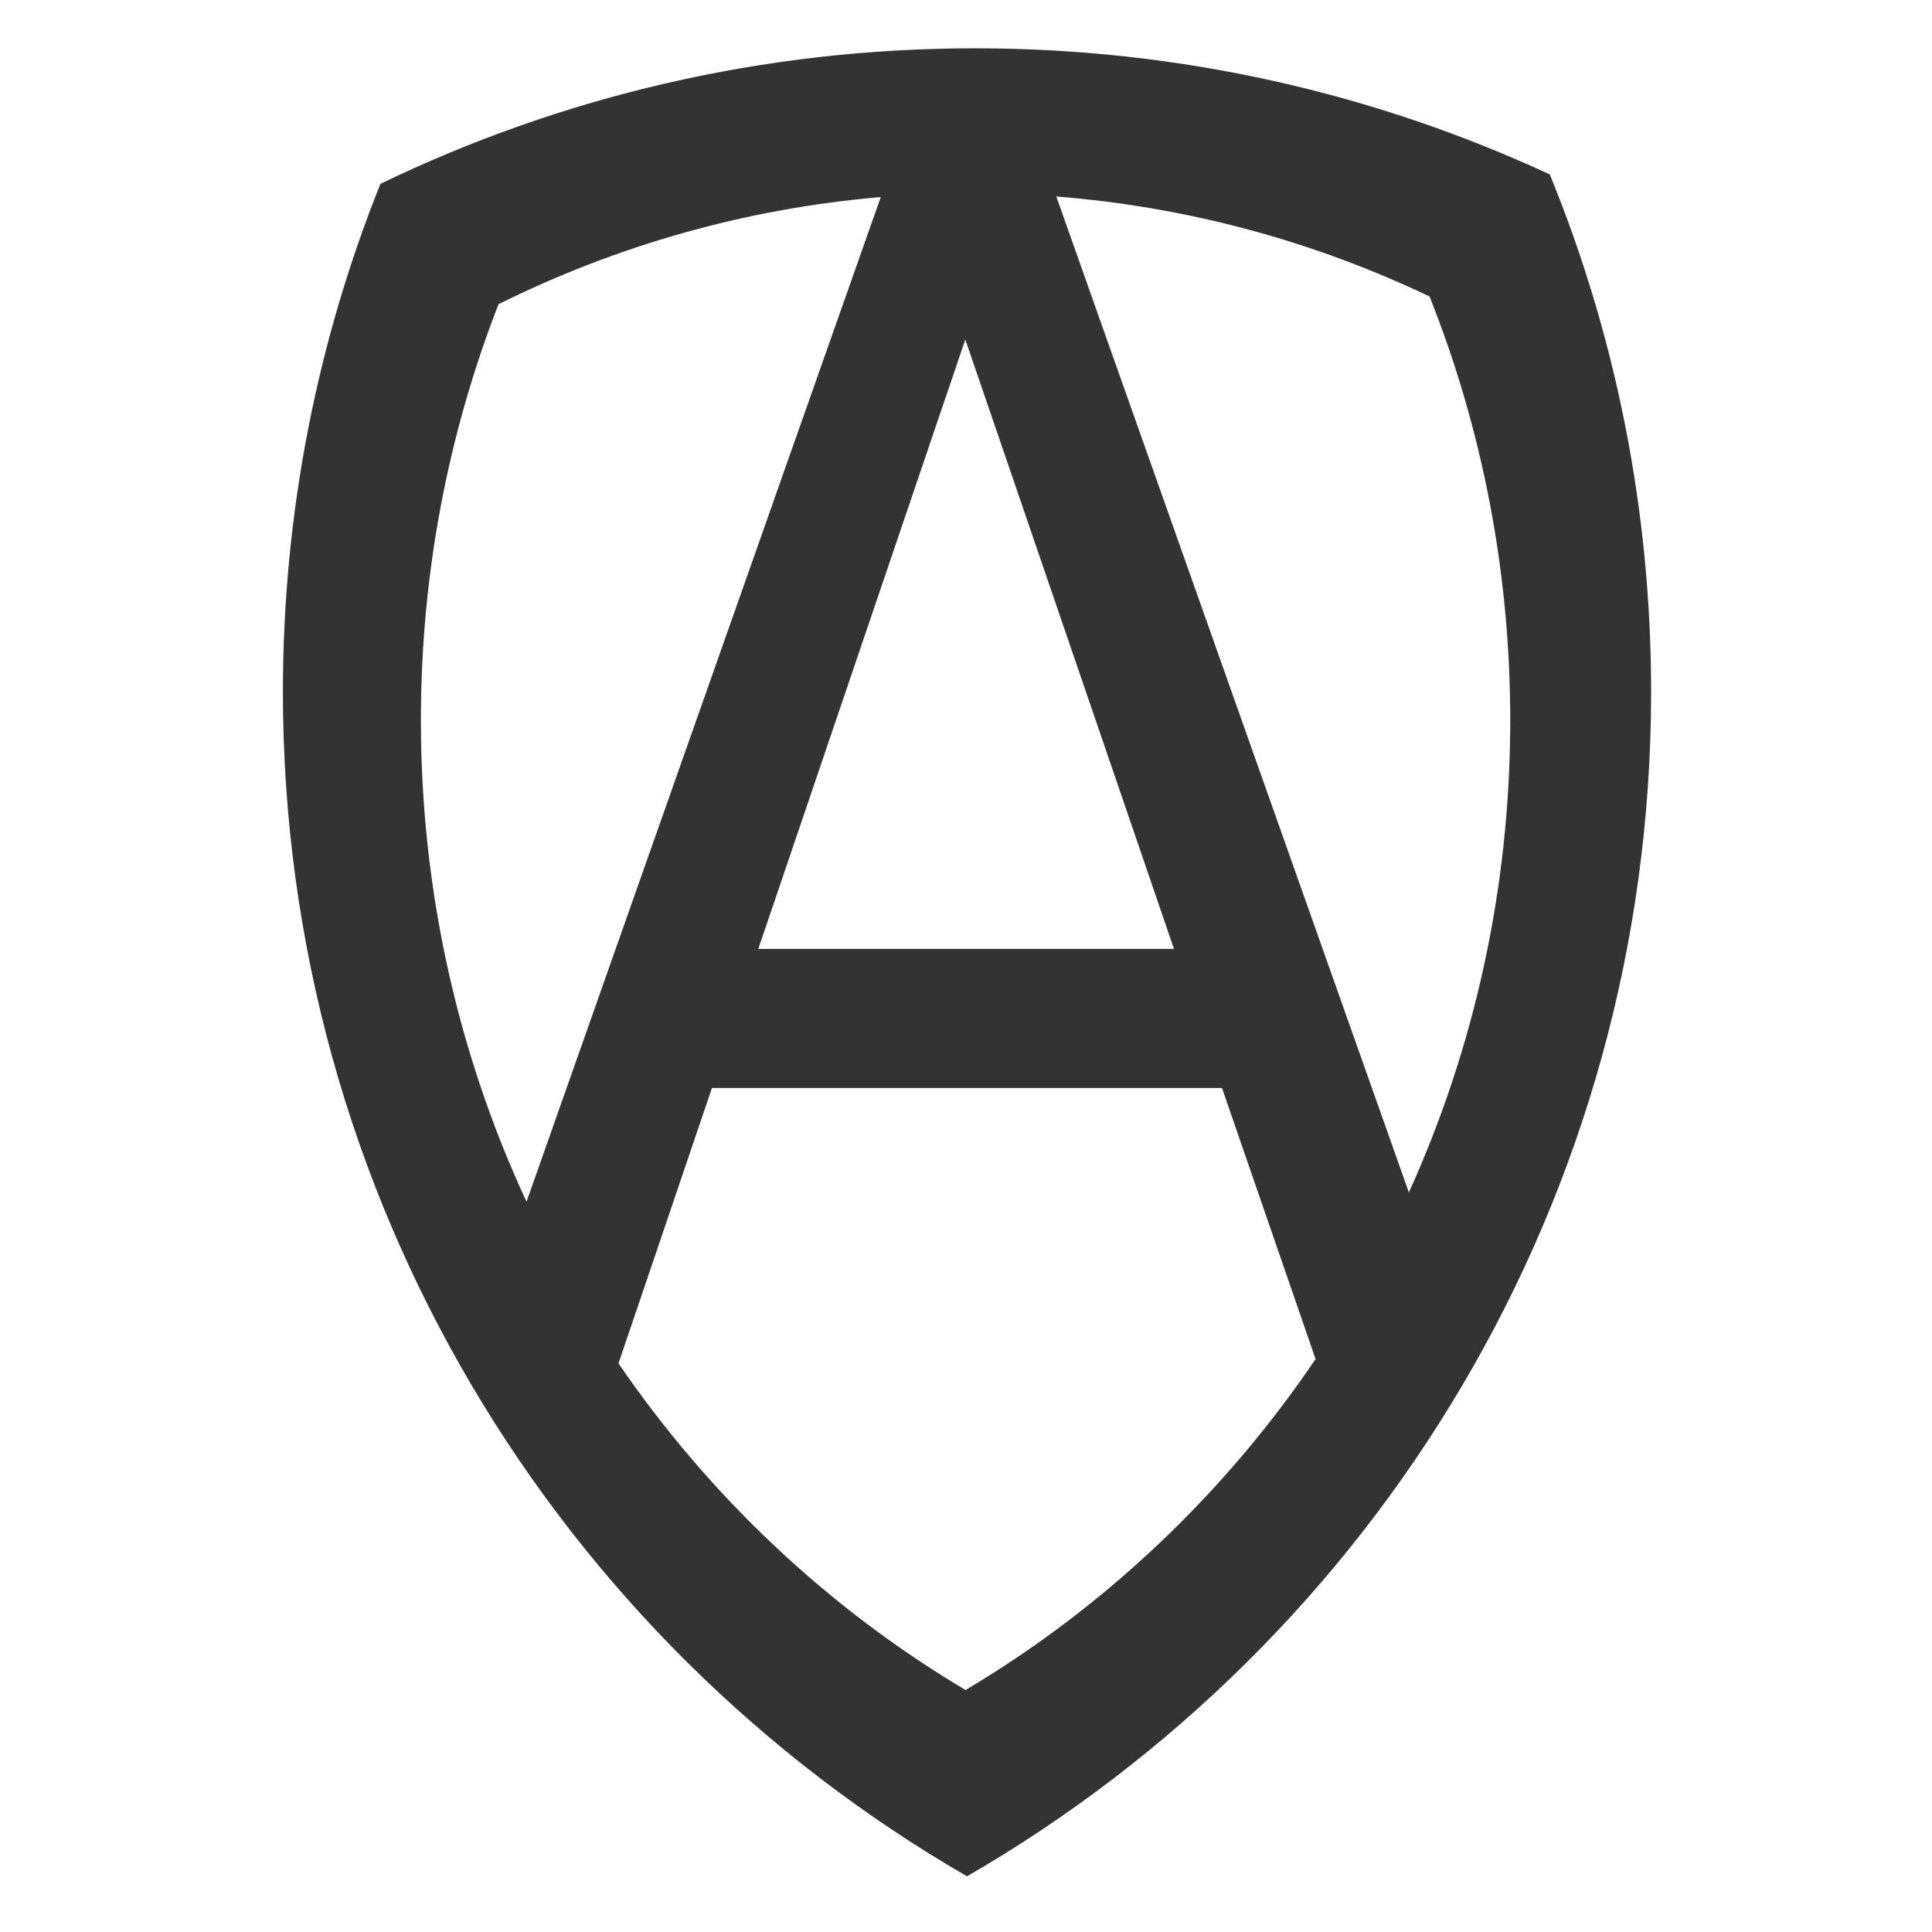
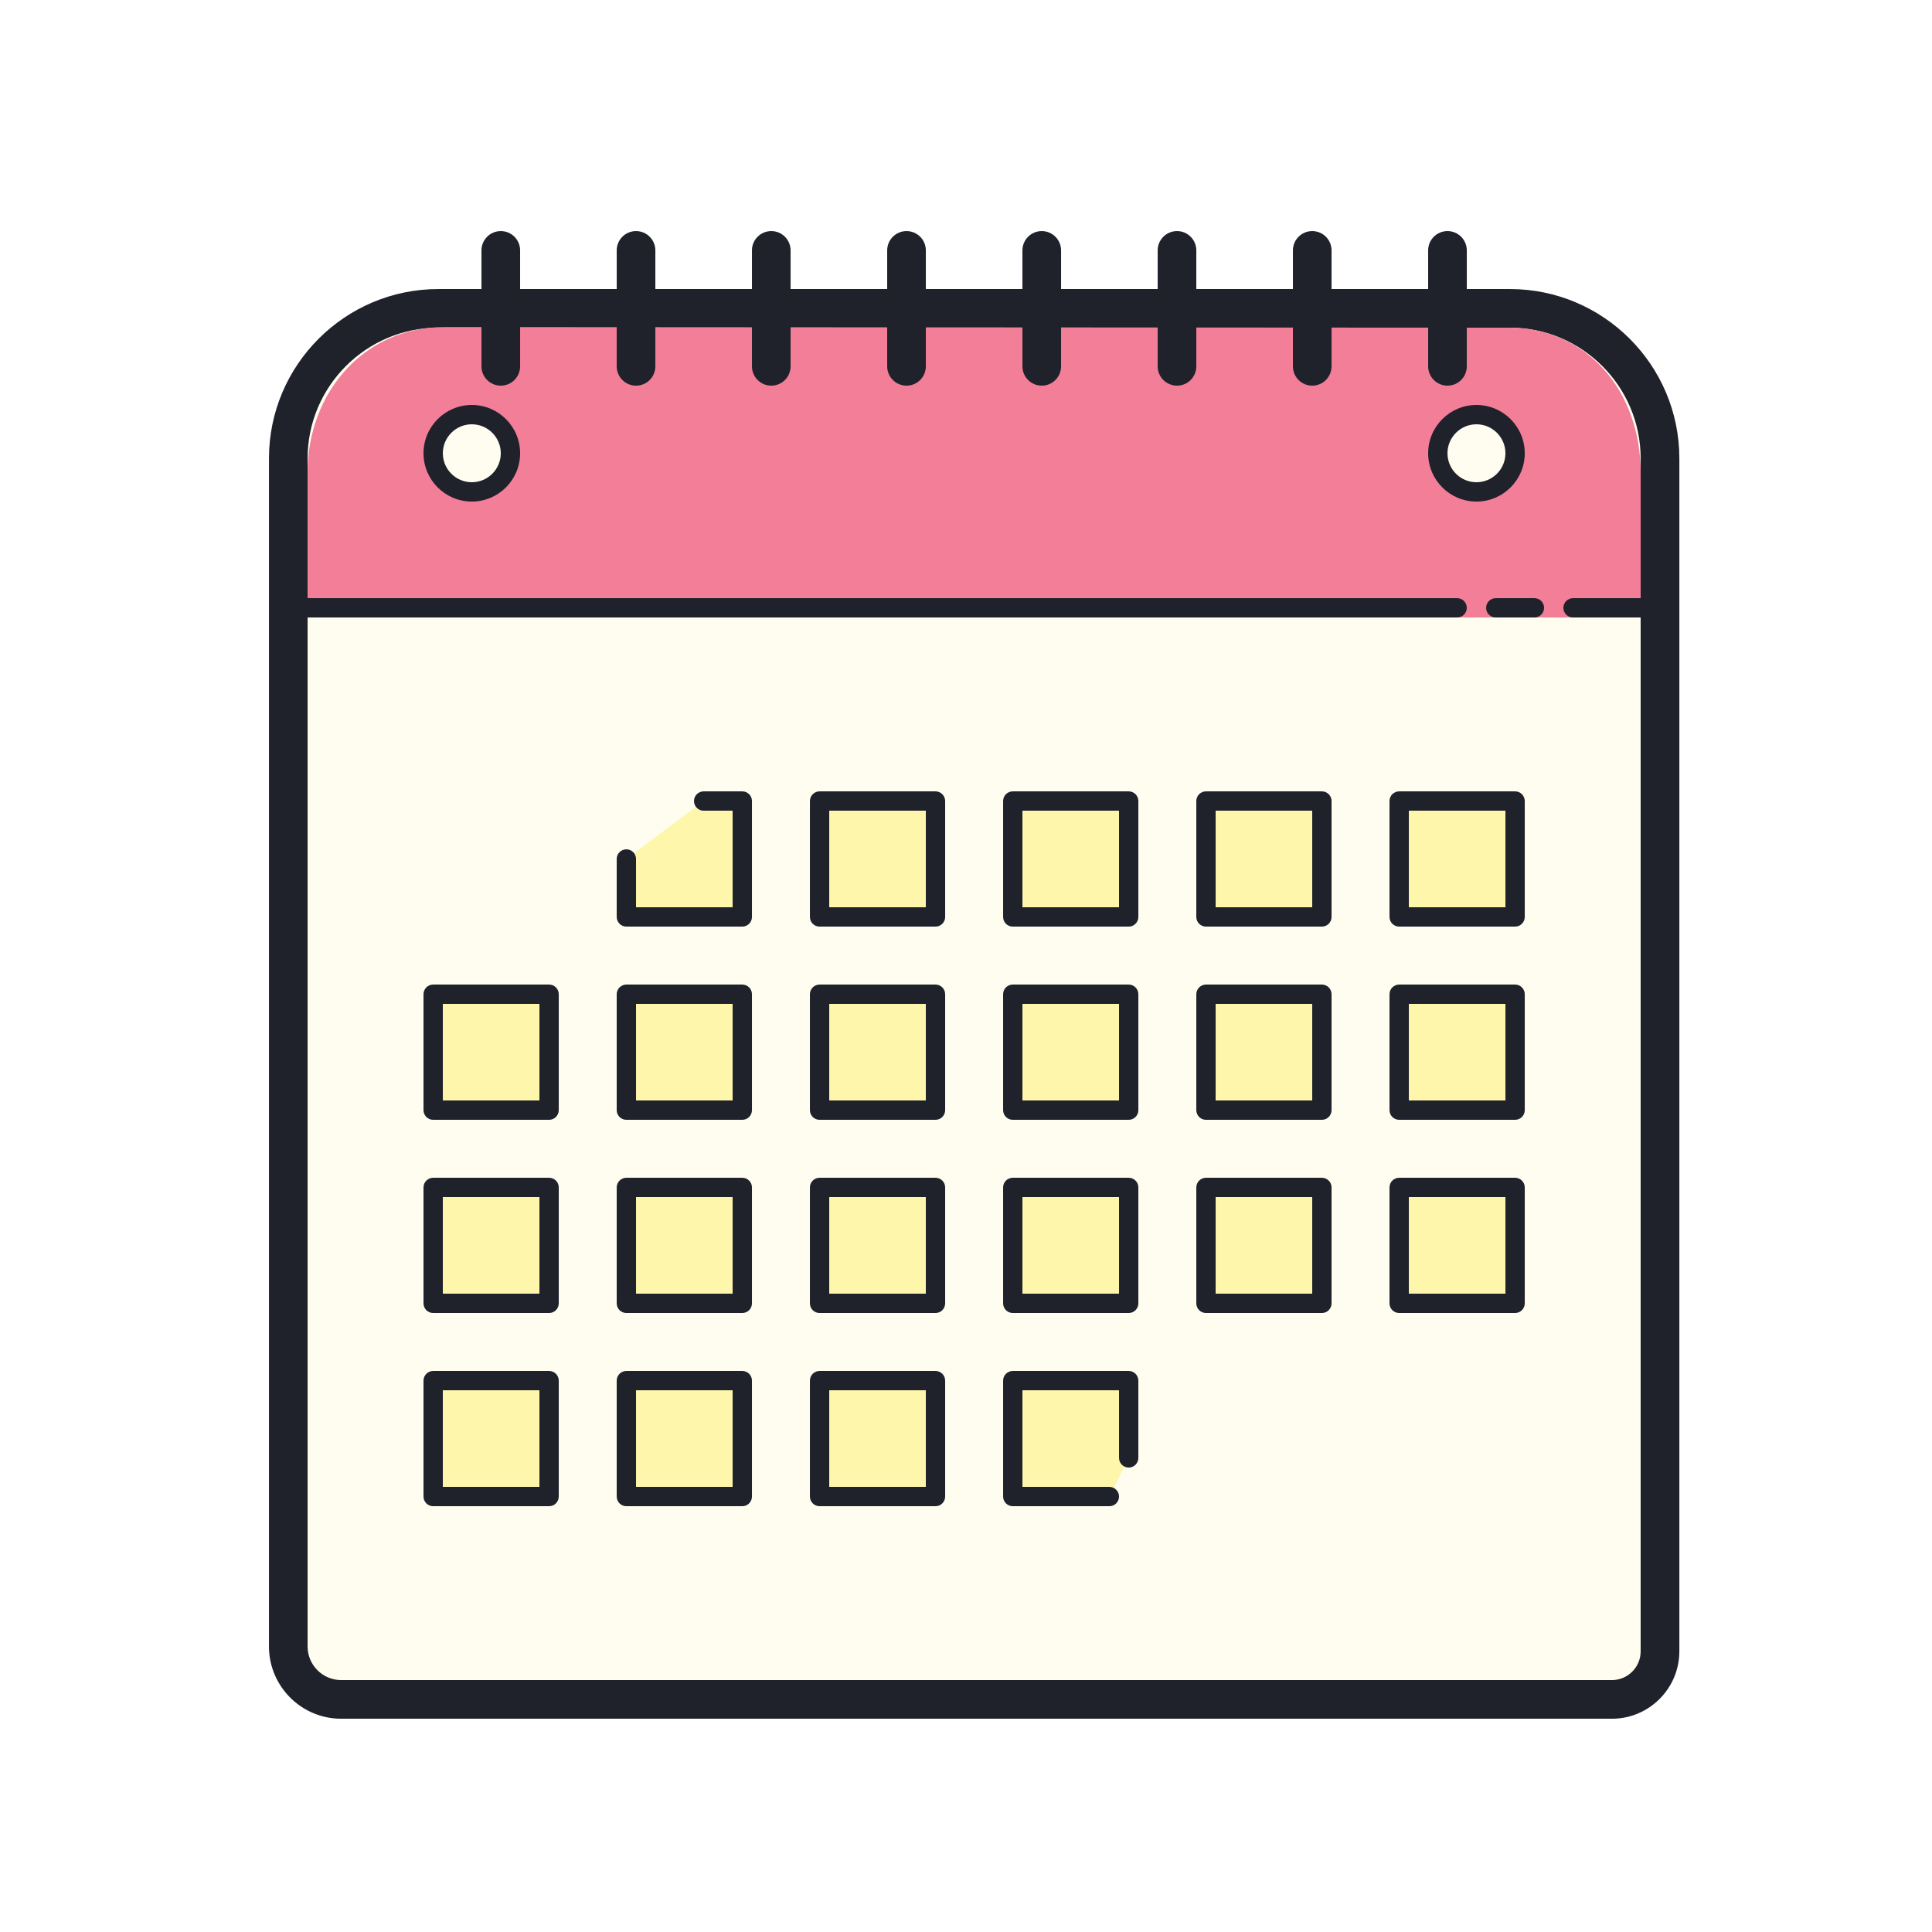
- <svg xmlns="http://www.w3.org/2000/svg" width="280px" height="280px" viewBox="0 0 280 280" version="1.1">
-   <defs />
-   <g id="Page-1" stroke="none" stroke-width="1" fill="none" fill-rule="evenodd">
-     <g id="Artboard-3" fill="#333333">
-       <g id="A-+-Oval-1-Copy-5-+-A" transform="translate(41, 7)">
-         <path d="M99.146,264.93 C158.415,230.664 198.292,166.617 198.292,93.262 C198.292,66.727 193.074,41.41 183.608,18.281 C158.282,6.548 130.063,0 100.312,0 C69.427,0 40.191,7.057 14.131,19.646 C5.015,42.405 0,67.248 0,93.262 C0,166.617 39.876,230.664 99.146,264.93 L99.146,264.93 Z M112.086,21.479 C131.284,22.99 149.521,28.029 166.184,35.969 C173.72,54.908 177.875,75.638 177.875,97.365 C177.875,121.822 172.611,145.016 163.184,165.814 L112.086,21.479 Z M86.646,21.561 C66.93,23.241 48.243,28.645 31.251,37.086 C23.993,55.722 20,76.064 20,97.365 C20,122.35 25.494,146.017 35.307,167.158 L86.646,21.561 Z M48.638,190.593 C61.831,209.88 79.007,226.08 98.937,237.93 C119.083,225.952 136.415,209.529 149.663,189.966 L136.1,150.68 L62.18,150.68 L48.638,190.593 Z M129.14,130.52 L68.9,130.52 L98.9,42.2 L129.14,130.52 Z" id="Oval-1-Copy-5" />
+ <svg xmlns="http://www.w3.org/2000/svg" version="1.1" x="0px" y="0px" viewBox="0 0 100 100" style="enable-background:new 0 0 100 100;" xml:space="preserve" width="100px" height="100px">
+   <g id="bin">
+ </g>
+   <g id="full_bin">
+ </g>
+   <g id="bookmark">
+ </g>
+   <g id="edit">
+ </g>
+   <g id="pen">
+ </g>
+   <g id="search">
+ </g>
+   <g id="plus">
+ </g>
+   <g id="multiple">
+ </g>
+   <g id="arrow_top">
+ </g>
+   <g id="arrow_bottom">
+ </g>
+   <g id="minus">
+ </g>
+   <g id="synchronize">
+ </g>
+   <g id="refresh_1_">
+ </g>
+   <g id="left_arrow">
+ </g>
+   <g id="scale">
+ </g>
+   <g id="right_arrow">
+ </g>
+   <g id="expand">
+ </g>
+   <g id="play">
+ </g>
+   <g id="back">
+ </g>
+   <g id="next">
+ </g>
+   <g id="upload">
+ </g>
+   <g id="download">
+ </g>
+   <g id="shared">
+ </g>
+   <g id="checked">
+ </g>
+   <g id="file">
+ </g>
+   <g id="zip_file">
+ </g>
+   <g id="document_file">
+ </g>
+   <g id="image_file">
+ </g>
+   <g id="exel_file">
+ </g>
+   <g id="pdf_file">
+ </g>
+   <g id="folder">
+ </g>
+   <g id="clipboard">
+ </g>
+   <g id="adress">
+ </g>
+   <g id="news">
+ </g>
+   <g id="box">
+ </g>
+   <g id="wooden_box">
+ </g>
+   <g id="calendar">
+     <g>
+       <g>
+         <path d="M83.434,87.961H17.66c-1.506,0-2.739-1.233-2.739-2.739V23.728c0-4.272,3.495-7.767,7.767-7.767h55.465     c4.272,0,7.767,3.495,7.767,7.767v61.745C85.921,86.841,84.802,87.961,83.434,87.961z" style="fill:#FEFDEF;" />
+         <path d="M83.434,88.961H17.661c-2.062,0-3.739-1.677-3.739-3.739V23.728c0-4.834,3.934-8.767,8.768-8.767h55.465     c4.834,0,8.768,3.933,8.768,8.767v61.746C86.921,87.396,85.357,88.961,83.434,88.961z M22.689,16.961     c-3.731,0-6.768,3.036-6.768,6.767v61.494c0,0.959,0.78,1.739,1.739,1.739h65.773c0.82,0,1.487-0.667,1.487-1.487V23.728     c0-3.731-3.036-6.767-6.768-6.767H22.689z" style="fill:#1F212B;" />
+       </g>
+       <path d="M78.065,16.961l-55.068-0.033c-4.152,0-7.076,3.39-7.076,7.533v7.5h58.31h10.69v-7.5    C84.921,20.317,82.216,16.961,78.065,16.961z" style="fill:#F37E98;" />
+       <path d="M79.421,31.961h-2c-0.276,0-0.5-0.224-0.5-0.5s0.224-0.5,0.5-0.5h2c0.276,0,0.5,0.224,0.5,0.5    S79.698,31.961,79.421,31.961z" style="fill:#1F212B;" />
+       <path d="M75.421,31.961h-60c-0.276,0-0.5-0.224-0.5-0.5s0.224-0.5,0.5-0.5h60c0.276,0,0.5,0.224,0.5,0.5    S75.698,31.961,75.421,31.961z" style="fill:#1F212B;" />
+       <g>
+         <g>
+           <circle cx="24.421" cy="23.461" r="2" style="fill:#FEFDEF;" />
+           <path d="M24.421,25.961c-1.379,0-2.5-1.122-2.5-2.5s1.121-2.5,2.5-2.5s2.5,1.122,2.5,2.5S25.8,25.961,24.421,25.961      z M24.421,21.961c-0.827,0-1.5,0.673-1.5,1.5s0.673,1.5,1.5,1.5s1.5-0.673,1.5-1.5S25.248,21.961,24.421,21.961z" style="fill:#1F212B;" />
+         </g>
+         <g>
+           <circle cx="76.421" cy="23.461" r="2" style="fill:#FEFDEF;" />
+           <path d="M76.421,25.961c-1.379,0-2.5-1.122-2.5-2.5s1.121-2.5,2.5-2.5s2.5,1.122,2.5,2.5S77.8,25.961,76.421,25.961      z M76.421,21.961c-0.827,0-1.5,0.673-1.5,1.5s0.673,1.5,1.5,1.5s1.5-0.673,1.5-1.5S77.248,21.961,76.421,21.961z" style="fill:#1F212B;" />
+         </g>
+       </g>
+       <g>
+         <path d="M74.921,19.961c-0.553,0-1-0.448-1-1v-6c0-0.552,0.447-1,1-1s1,0.448,1,1v6     C75.921,19.513,75.474,19.961,74.921,19.961z" style="fill:#1F212B;" />
+         <path d="M67.921,19.961c-0.553,0-1-0.448-1-1v-6c0-0.552,0.447-1,1-1s1,0.448,1,1v6     C68.921,19.513,68.474,19.961,67.921,19.961z" style="fill:#1F212B;" />
+         <path d="M60.921,19.961c-0.553,0-1-0.448-1-1v-6c0-0.552,0.447-1,1-1s1,0.448,1,1v6     C61.921,19.513,61.474,19.961,60.921,19.961z" style="fill:#1F212B;" />
+         <path d="M53.921,19.961c-0.553,0-1-0.448-1-1v-6c0-0.552,0.447-1,1-1s1,0.448,1,1v6     C54.921,19.513,54.474,19.961,53.921,19.961z" style="fill:#1F212B;" />
+         <path d="M46.921,19.961c-0.553,0-1-0.448-1-1v-6c0-0.552,0.447-1,1-1s1,0.448,1,1v6     C47.921,19.513,47.474,19.961,46.921,19.961z" style="fill:#1F212B;" />
+         <path d="M39.921,19.961c-0.553,0-1-0.448-1-1v-6c0-0.552,0.447-1,1-1s1,0.448,1,1v6     C40.921,19.513,40.474,19.961,39.921,19.961z" style="fill:#1F212B;" />
+         <path d="M32.921,19.961c-0.553,0-1-0.448-1-1v-6c0-0.552,0.447-1,1-1s1,0.448,1,1v6     C33.921,19.513,33.474,19.961,32.921,19.961z" style="fill:#1F212B;" />
+         <path d="M25.921,19.961c-0.553,0-1-0.448-1-1v-6c0-0.552,0.447-1,1-1s1,0.448,1,1v6     C26.921,19.513,26.474,19.961,25.921,19.961z" style="fill:#1F212B;" />
+       </g>
+       <path d="M85.421,31.961h-4c-0.276,0-0.5-0.224-0.5-0.5s0.224-0.5,0.5-0.5h4c0.276,0,0.5,0.224,0.5,0.5    S85.698,31.961,85.421,31.961z" style="fill:#1F212B;" />
+       <g>
+         <g>
+           <polyline points="36.421,41.461 38.421,41.461 38.421,47.461 32.421,47.461 32.421,44.461     " style="fill:#FEF6AA;" />
+           <path d="M38.421,47.961h-6c-0.276,0-0.5-0.224-0.5-0.5v-3c0-0.276,0.224-0.5,0.5-0.5s0.5,0.224,0.5,0.5v2.5h5v-5      h-1.5c-0.276,0-0.5-0.224-0.5-0.5s0.224-0.5,0.5-0.5h2c0.276,0,0.5,0.224,0.5,0.5v6C38.921,47.737,38.698,47.961,38.421,47.961z      " style="fill:#1F212B;" />
+         </g>
+         <g>
+           <rect x="42.421" y="41.461" width="6" height="6" style="fill:#FEF6AA;" />
+           <path d="M48.421,47.961h-6c-0.276,0-0.5-0.224-0.5-0.5v-6c0-0.276,0.224-0.5,0.5-0.5h6c0.276,0,0.5,0.224,0.5,0.5v6      C48.921,47.737,48.698,47.961,48.421,47.961z M42.921,46.961h5v-5h-5V46.961z" style="fill:#1F212B;" />
+         </g>
+         <g>
+           <rect x="52.421" y="41.461" width="6" height="6" style="fill:#FEF6AA;" />
+           <path d="M58.421,47.961h-6c-0.276,0-0.5-0.224-0.5-0.5v-6c0-0.276,0.224-0.5,0.5-0.5h6c0.276,0,0.5,0.224,0.5,0.5v6      C58.921,47.737,58.698,47.961,58.421,47.961z M52.921,46.961h5v-5h-5V46.961z" style="fill:#1F212B;" />
+         </g>
+         <g>
+           <rect x="62.421" y="41.461" width="6" height="6" style="fill:#FEF6AA;" />
+           <path d="M68.421,47.961h-6c-0.276,0-0.5-0.224-0.5-0.5v-6c0-0.276,0.224-0.5,0.5-0.5h6c0.276,0,0.5,0.224,0.5,0.5v6      C68.921,47.737,68.698,47.961,68.421,47.961z M62.921,46.961h5v-5h-5V46.961z" style="fill:#1F212B;" />
+         </g>
+         <g>
+           <rect x="72.421" y="41.461" width="6" height="6" style="fill:#FEF6AA;" />
+           <path d="M78.421,47.961h-6c-0.276,0-0.5-0.224-0.5-0.5v-6c0-0.276,0.224-0.5,0.5-0.5h6c0.276,0,0.5,0.224,0.5,0.5v6      C78.921,47.737,78.698,47.961,78.421,47.961z M72.921,46.961h5v-5h-5V46.961z" style="fill:#1F212B;" />
+         </g>
+         <g>
+           <g>
+             <rect x="32.421" y="51.461" width="6" height="6" style="fill:#FEF6AA;" />
+             <path d="M38.421,57.961h-6c-0.276,0-0.5-0.224-0.5-0.5v-6c0-0.276,0.224-0.5,0.5-0.5h6c0.276,0,0.5,0.224,0.5,0.5       v6C38.921,57.737,38.698,57.961,38.421,57.961z M32.921,56.961h5v-5h-5V56.961z" style="fill:#1F212B;" />
+           </g>
+           <g>
+             <rect x="42.421" y="51.461" width="6" height="6" style="fill:#FEF6AA;" />
+             <path d="M48.421,57.961h-6c-0.276,0-0.5-0.224-0.5-0.5v-6c0-0.276,0.224-0.5,0.5-0.5h6c0.276,0,0.5,0.224,0.5,0.5       v6C48.921,57.737,48.698,57.961,48.421,57.961z M42.921,56.961h5v-5h-5V56.961z" style="fill:#1F212B;" />
+           </g>
+           <g>
+             <rect x="52.421" y="51.461" width="6" height="6" style="fill:#FEF6AA;" />
+             <path d="M58.421,57.961h-6c-0.276,0-0.5-0.224-0.5-0.5v-6c0-0.276,0.224-0.5,0.5-0.5h6c0.276,0,0.5,0.224,0.5,0.5       v6C58.921,57.737,58.698,57.961,58.421,57.961z M52.921,56.961h5v-5h-5V56.961z" style="fill:#1F212B;" />
+           </g>
+           <g>
+             <rect x="62.421" y="51.461" width="6" height="6" style="fill:#FEF6AA;" />
+             <path d="M68.421,57.961h-6c-0.276,0-0.5-0.224-0.5-0.5v-6c0-0.276,0.224-0.5,0.5-0.5h6c0.276,0,0.5,0.224,0.5,0.5       v6C68.921,57.737,68.698,57.961,68.421,57.961z M62.921,56.961h5v-5h-5V56.961z" style="fill:#1F212B;" />
+           </g>
+           <g>
+             <rect x="72.421" y="51.461" width="6" height="6" style="fill:#FEF6AA;" />
+             <path d="M78.421,57.961h-6c-0.276,0-0.5-0.224-0.5-0.5v-6c0-0.276,0.224-0.5,0.5-0.5h6c0.276,0,0.5,0.224,0.5,0.5       v6C78.921,57.737,78.698,57.961,78.421,57.961z M72.921,56.961h5v-5h-5V56.961z" style="fill:#1F212B;" />
+           </g>
+           <g>
+             <rect x="22.421" y="51.461" width="6" height="6" style="fill:#FEF6AA;" />
+             <path d="M28.421,57.961h-6c-0.276,0-0.5-0.224-0.5-0.5v-6c0-0.276,0.224-0.5,0.5-0.5h6c0.276,0,0.5,0.224,0.5,0.5       v6C28.921,57.737,28.698,57.961,28.421,57.961z M22.921,56.961h5v-5h-5V56.961z" style="fill:#1F212B;" />
+           </g>
+         </g>
+         <g>
+           <g>
+             <rect x="32.421" y="61.461" width="6" height="6" style="fill:#FEF6AA;" />
+             <path d="M38.421,67.961h-6c-0.276,0-0.5-0.224-0.5-0.5v-6c0-0.276,0.224-0.5,0.5-0.5h6c0.276,0,0.5,0.224,0.5,0.5       v6C38.921,67.737,38.698,67.961,38.421,67.961z M32.921,66.961h5v-5h-5V66.961z" style="fill:#1F212B;" />
+           </g>
+           <g>
+             <rect x="42.421" y="61.461" width="6" height="6" style="fill:#FEF6AA;" />
+             <path d="M48.421,67.961h-6c-0.276,0-0.5-0.224-0.5-0.5v-6c0-0.276,0.224-0.5,0.5-0.5h6c0.276,0,0.5,0.224,0.5,0.5       v6C48.921,67.737,48.698,67.961,48.421,67.961z M42.921,66.961h5v-5h-5V66.961z" style="fill:#1F212B;" />
+           </g>
+           <g>
+             <rect x="52.421" y="61.461" width="6" height="6" style="fill:#FEF6AA;" />
+             <path d="M58.421,67.961h-6c-0.276,0-0.5-0.224-0.5-0.5v-6c0-0.276,0.224-0.5,0.5-0.5h6c0.276,0,0.5,0.224,0.5,0.5       v6C58.921,67.737,58.698,67.961,58.421,67.961z M52.921,66.961h5v-5h-5V66.961z" style="fill:#1F212B;" />
+           </g>
+           <g>
+             <rect x="62.421" y="61.461" width="6" height="6" style="fill:#FEF6AA;" />
+             <path d="M68.421,67.961h-6c-0.276,0-0.5-0.224-0.5-0.5v-6c0-0.276,0.224-0.5,0.5-0.5h6c0.276,0,0.5,0.224,0.5,0.5       v6C68.921,67.737,68.698,67.961,68.421,67.961z M62.921,66.961h5v-5h-5V66.961z" style="fill:#1F212B;" />
+           </g>
+           <g>
+             <rect x="72.421" y="61.461" width="6" height="6" style="fill:#FEF6AA;" />
+             <path d="M78.421,67.961h-6c-0.276,0-0.5-0.224-0.5-0.5v-6c0-0.276,0.224-0.5,0.5-0.5h6c0.276,0,0.5,0.224,0.5,0.5       v6C78.921,67.737,78.698,67.961,78.421,67.961z M72.921,66.961h5v-5h-5V66.961z" style="fill:#1F212B;" />
+           </g>
+           <g>
+             <rect x="22.421" y="61.461" width="6" height="6" style="fill:#FEF6AA;" />
+             <path d="M28.421,67.961h-6c-0.276,0-0.5-0.224-0.5-0.5v-6c0-0.276,0.224-0.5,0.5-0.5h6c0.276,0,0.5,0.224,0.5,0.5       v6C28.921,67.737,28.698,67.961,28.421,67.961z M22.921,66.961h5v-5h-5V66.961z" style="fill:#1F212B;" />
+           </g>
+         </g>
+         <g>
+           <g>
+             <rect x="32.421" y="71.461" width="6" height="6" style="fill:#FEF6AA;" />
+             <path d="M38.421,77.961h-6c-0.276,0-0.5-0.224-0.5-0.5v-6c0-0.276,0.224-0.5,0.5-0.5h6c0.276,0,0.5,0.224,0.5,0.5       v6C38.921,77.737,38.698,77.961,38.421,77.961z M32.921,76.961h5v-5h-5V76.961z" style="fill:#1F212B;" />
+           </g>
+           <g>
+             <rect x="42.421" y="71.461" width="6" height="6" style="fill:#FEF6AA;" />
+             <path d="M48.421,77.961h-6c-0.276,0-0.5-0.224-0.5-0.5v-6c0-0.276,0.224-0.5,0.5-0.5h6c0.276,0,0.5,0.224,0.5,0.5       v6C48.921,77.737,48.698,77.961,48.421,77.961z M42.921,76.961h5v-5h-5V76.961z" style="fill:#1F212B;" />
+           </g>
+           <g>
+             <polyline points="57.421,77.461 52.421,77.461 52.421,71.461 58.421,71.461 58.421,75.461      " style="fill:#FEF6AA;" />
+             <path d="M57.421,77.961h-5c-0.276,0-0.5-0.224-0.5-0.5v-6c0-0.276,0.224-0.5,0.5-0.5h6c0.276,0,0.5,0.224,0.5,0.5       v4c0,0.276-0.224,0.5-0.5,0.5s-0.5-0.224-0.5-0.5v-3.5h-5v5h4.5c0.276,0,0.5,0.224,0.5,0.5S57.698,77.961,57.421,77.961z" style="fill:#1F212B;" />
+           </g>
+           <g>
+             <rect x="22.421" y="71.461" width="6" height="6" style="fill:#FEF6AA;" />
+             <path d="M28.421,77.961h-6c-0.276,0-0.5-0.224-0.5-0.5v-6c0-0.276,0.224-0.5,0.5-0.5h6c0.276,0,0.5,0.224,0.5,0.5       v6C28.921,77.737,28.698,77.961,28.421,77.961z M22.921,76.961h5v-5h-5V76.961z" style="fill:#1F212B;" />
+           </g>
+         </g>
      </g>
    </g>
  </g>
+   <g id="clock">
+ </g>
+   <g id="hourglass">
+ </g>
+   <g id="envelope">
+ </g>
+   <g id="mail_plane">
+ </g>
+   <g id="note">
+ </g>
+   <g id="malbox">
+ </g>
+   <g id="key">
+ </g>
+   <g id="lock_close">
+ </g>
+   <g id="lock_open">
+ </g>
+   <g id="toolbox">
+ </g>
+   <g id="suitcase">
+ </g>
+   <g id="Idea">
+ </g>
+   <g id="dashboard">
+ </g>
+   <g id="home">
+ </g>
+   <g id="chat">
+ </g>
+   <g id="phone">
+ </g>
+   <g id="iphone">
+ </g>
+   <g id="monitor">
+ </g>
+   <g id="laptop">
+ </g>
+   <g id="window">
+ </g>
+   <g id="html_window">
+ </g>
+   <g id="router">
+ </g>
+   <g id="safe">
+ </g>
+   <g id="user_male">
+ </g>
+   <g id="user_female">
+ </g>
+   <g id="camera">
+ </g>
+   <g id="compass">
+ </g>
+   <g id="star">
+ </g>
+   <g id="picture">
+ </g>
+   <g id="preferences">
+ </g>
+   <g id="settings">
+ </g>
+   <g id="options">
+ </g>
+   <g id="printer">
+ </g>
+   <g id="save">
+ </g>
+   <g id="help">
+ </g>
+   <g id="marker">
+ </g>
+   <g id="map">
+ </g>
+   <g id="flag_1_">
+ </g>
+   <g id="shop">
+ </g>
+   <g id="cart">
+ </g>
+   <g id="wallet">
+ </g>
+   <g id="cards">
+ </g>
+   <g id="price">
+ </g>
+   <g id="shopping_bag">
+ </g>
+   <g id="dollars">
+ </g>
+   <g id="basket">
+ </g>
+   <g id="delivery">
+ </g>
+   <g id="bill">
+ </g>
+   <g id="cash_machine">
+ </g>
+   <g id="bill_machine">
+ </g>
+   <g id="calculator">
+ </g>
+   <g id="purse">
+ </g>
+   <g id="geometry">
+ </g>
+   <g id="setsquare">
+ </g>
+   <g id="coins">
+ </g>
+   <g id="cert">
+ </g>
+   <g id="goal">
+ </g>
+   <g id="lab">
+ </g>
+   <g id="cup">
+ </g>
+   <g id="money">
+ </g>
+   <g id="servers">
+ </g>
+   <g id="diamond">
+ </g>
+   <g id="mouse">
+ </g>
</svg>
